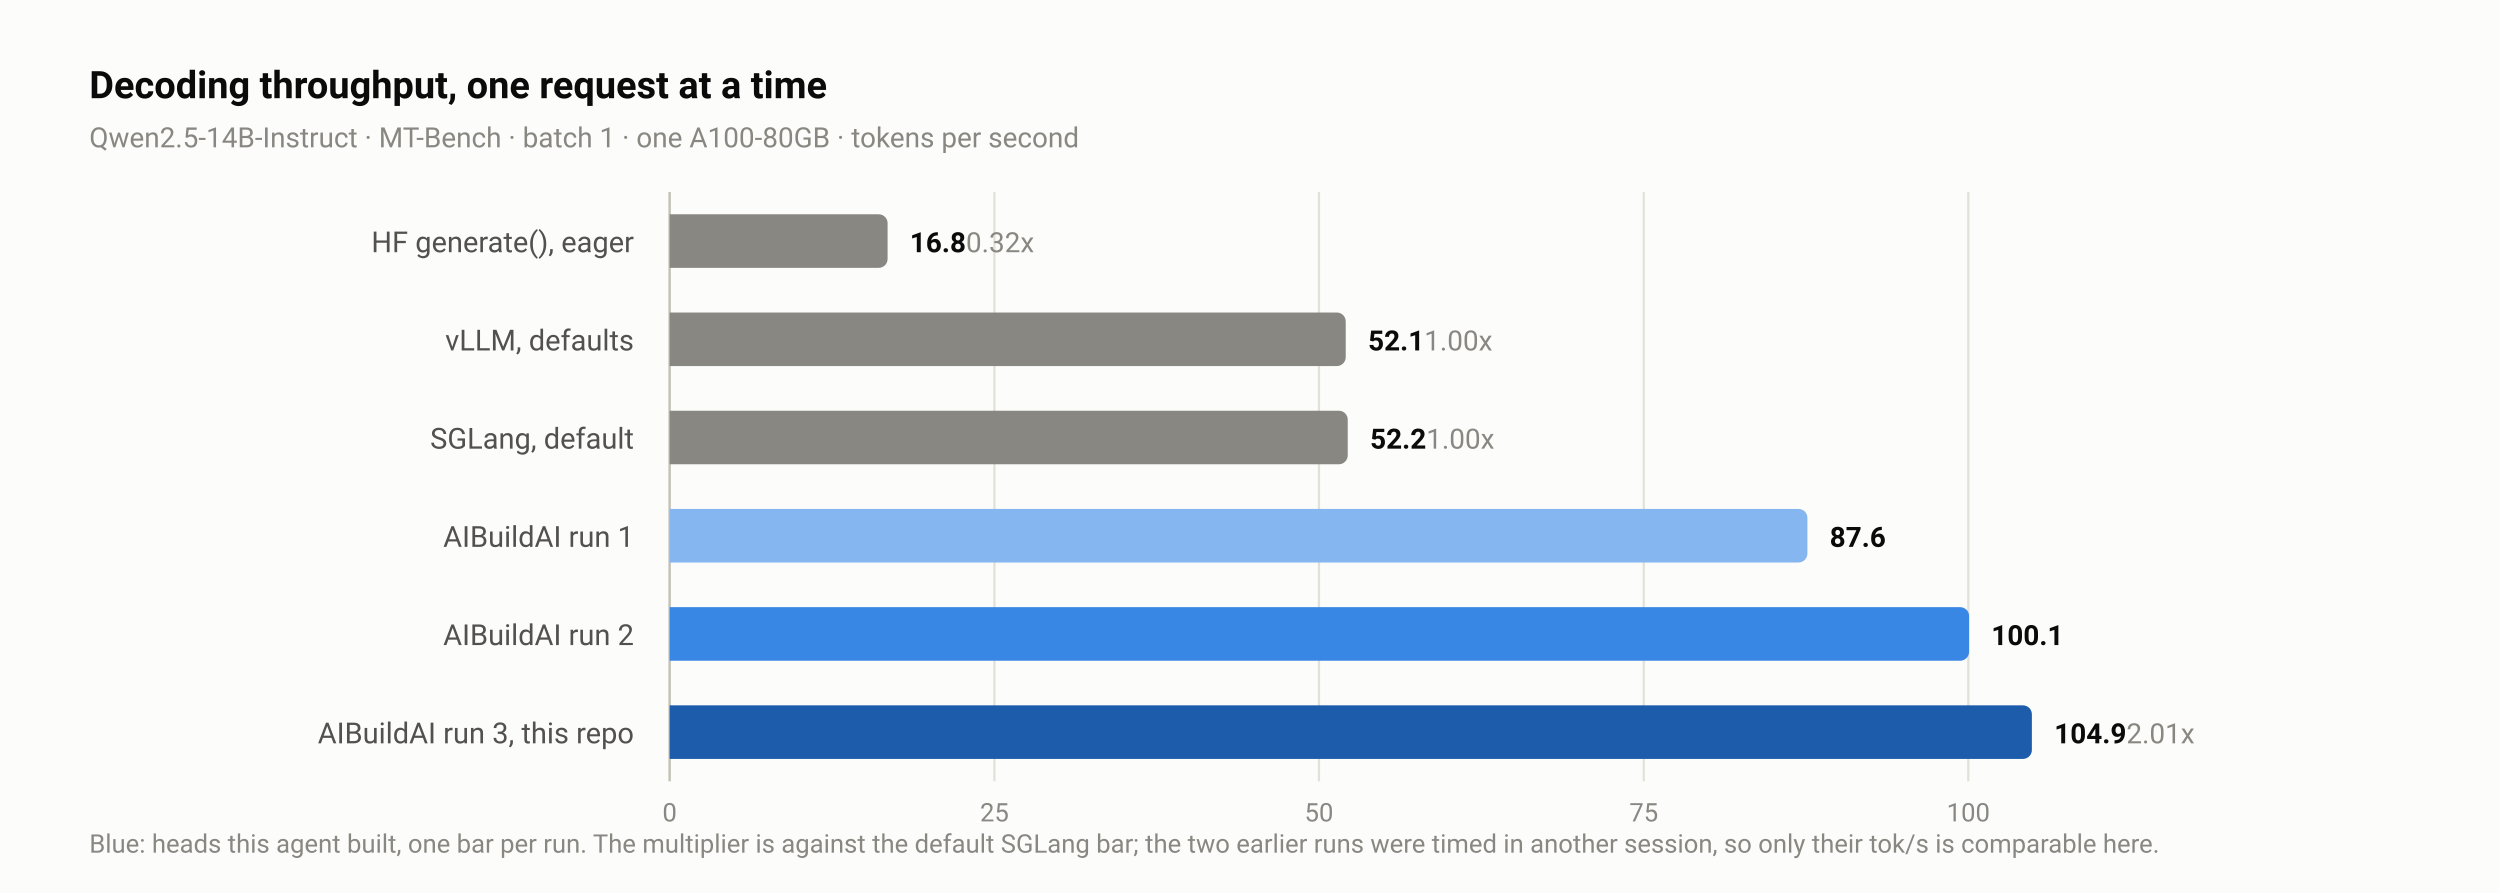
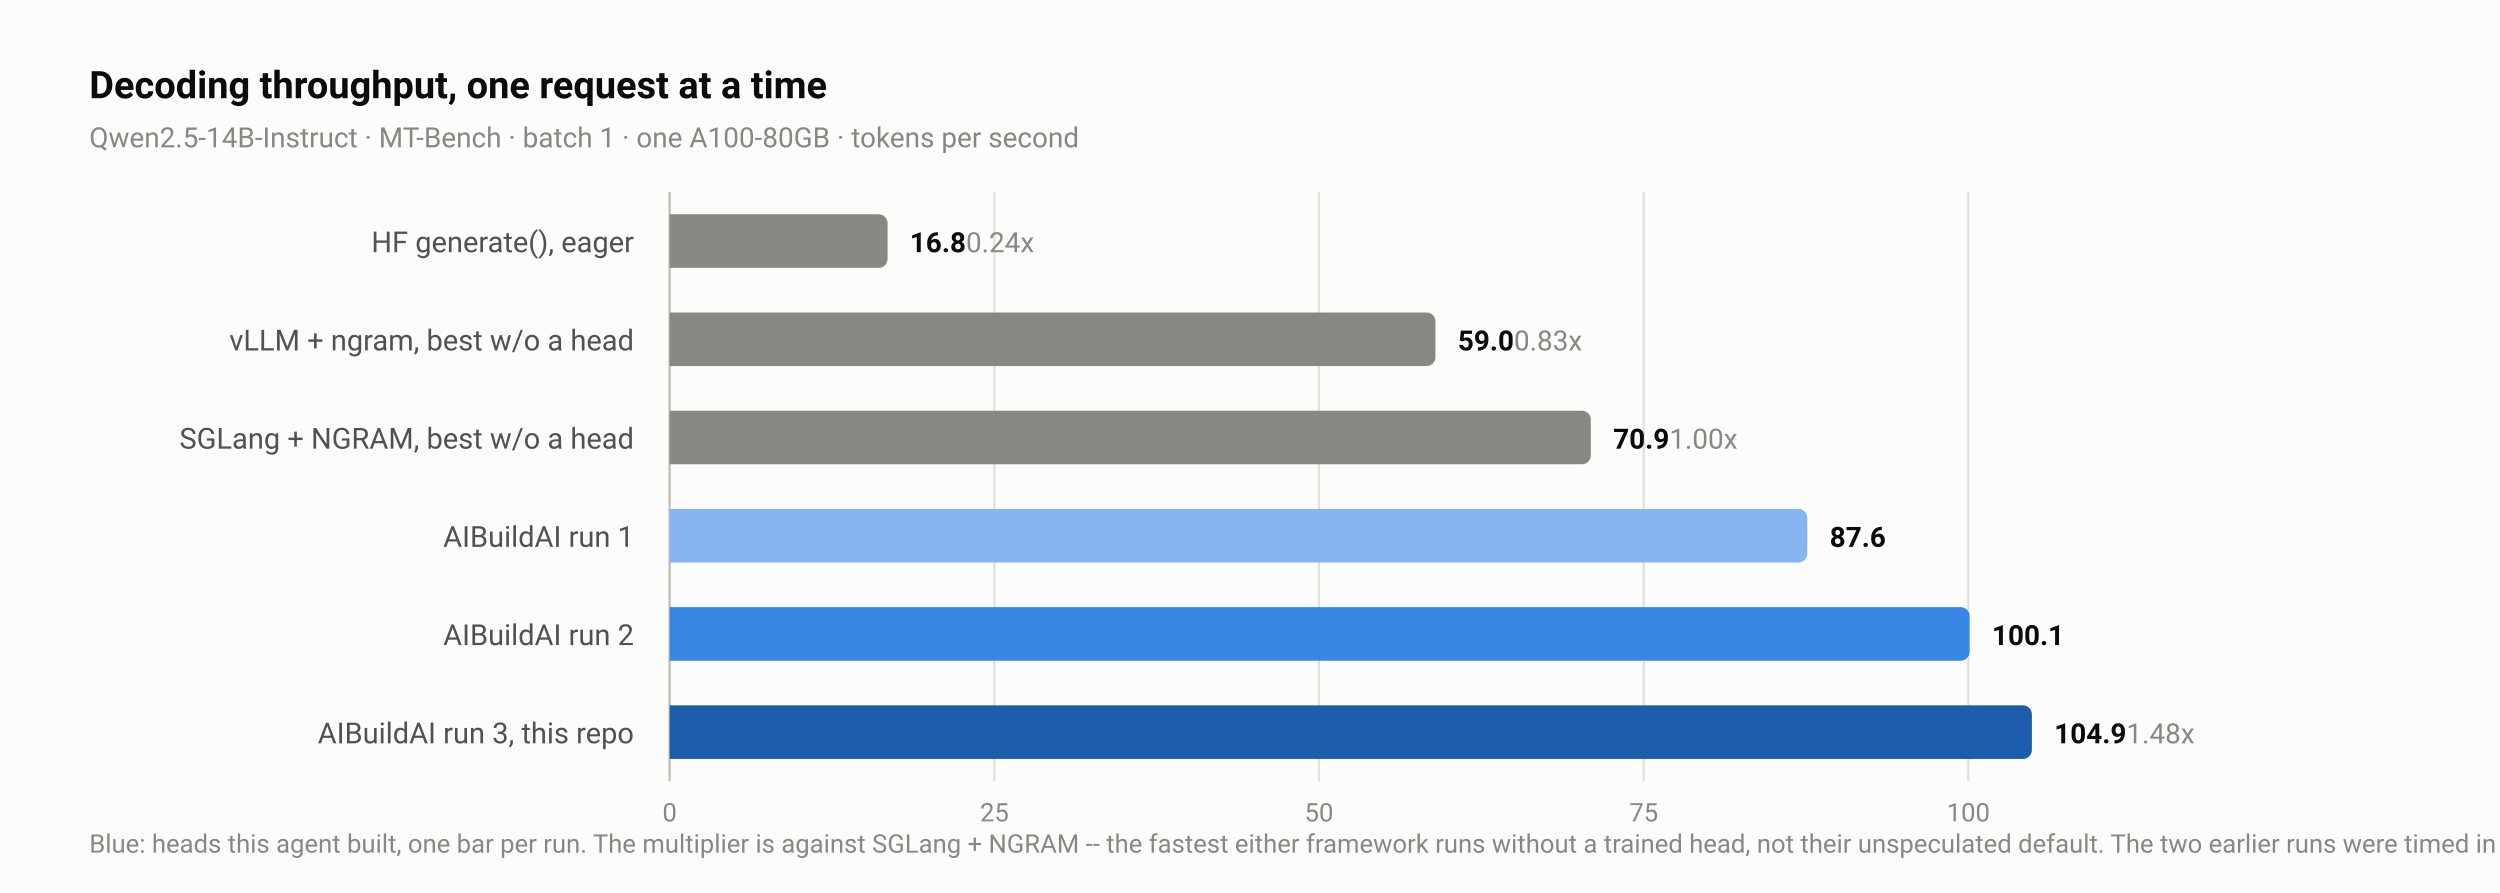
- <svg xmlns="http://www.w3.org/2000/svg" viewBox="0 0 1120 400" width="1120" height="400" role="img" aria-label="Decoding throughput: HF eager 16.8, vLLM 52.1, SGLang 52.2, AIBuildAI runs 87.6, 100.1 and 104.9 tokens per second">
+ <svg xmlns="http://www.w3.org/2000/svg" viewBox="0 0 1120 400" width="1120" height="400" role="img" aria-label="Decoding throughput: HF eager 16.8, vLLM + ngram 59.0, SGLang + NGRAM 70.9, AIBuildAI runs 87.6, 100.1 and 104.9 tokens per second">
  <rect width="1120" height="400" fill="#fcfcfb" />
  <text x="40" y="44" font-family="system-ui, -apple-system, &quot;Segoe UI&quot;, Roboto, sans-serif" font-size="17" font-weight="600" fill="#0b0b0b">Decoding throughput, one request at a time</text>
  <text x="40" y="66" font-family="system-ui, -apple-system, &quot;Segoe UI&quot;, Roboto, sans-serif" font-size="12.5" fill="#898781">Qwen2.5-14B-Instruct · MT-Bench · batch 1 · one A100-80GB · tokens per second</text>
  <line x1="300.0" y1="86" x2="300.0" y2="350" stroke="#e1e0d9" stroke-width="1" />
  <text x="300.0" y="368" font-family="system-ui, -apple-system, &quot;Segoe UI&quot;, Roboto, sans-serif" font-size="11.5" fill="#898781" text-anchor="middle">0</text>
  <line x1="445.5" y1="86" x2="445.5" y2="350" stroke="#e1e0d9" stroke-width="1" />
  <text x="445.5" y="368" font-family="system-ui, -apple-system, &quot;Segoe UI&quot;, Roboto, sans-serif" font-size="11.5" fill="#898781" text-anchor="middle">25</text>
  <line x1="590.9" y1="86" x2="590.9" y2="350" stroke="#e1e0d9" stroke-width="1" />
  <text x="590.9" y="368" font-family="system-ui, -apple-system, &quot;Segoe UI&quot;, Roboto, sans-serif" font-size="11.5" fill="#898781" text-anchor="middle">50</text>
  <line x1="736.4" y1="86" x2="736.4" y2="350" stroke="#e1e0d9" stroke-width="1" />
  <text x="736.4" y="368" font-family="system-ui, -apple-system, &quot;Segoe UI&quot;, Roboto, sans-serif" font-size="11.5" fill="#898781" text-anchor="middle">75</text>
  <line x1="881.8" y1="86" x2="881.8" y2="350" stroke="#e1e0d9" stroke-width="1" />
  <text x="881.8" y="368" font-family="system-ui, -apple-system, &quot;Segoe UI&quot;, Roboto, sans-serif" font-size="11.5" fill="#898781" text-anchor="middle">100</text>
  <line x1="300" y1="86" x2="300" y2="350" stroke="#c3c2b7" stroke-width="1" />
  <text x="284" y="113" font-family="system-ui, -apple-system, &quot;Segoe UI&quot;, Roboto, sans-serif" font-size="13" fill="#52514e" text-anchor="end">HF generate(), eager</text>
  <path d="M300 96 H393.647 a4 4 0 0 1 4 4 V116 a4 4 0 0 1 -4 4 H300 Z" fill="#898781" />
-   <text x="407.6" y="113" font-family="system-ui, -apple-system, &quot;Segoe UI&quot;, Roboto, sans-serif" font-size="12.5" font-weight="600" fill="#0b0b0b">16.8<tspan fill="#898781" font-weight="400">  0.32x</tspan>
+   <text x="407.6" y="113" font-family="system-ui, -apple-system, &quot;Segoe UI&quot;, Roboto, sans-serif" font-size="12.5" font-weight="600" fill="#0b0b0b">16.8<tspan fill="#898781" font-weight="400">  0.24x</tspan>
  </text>
-   <text x="284" y="157" font-family="system-ui, -apple-system, &quot;Segoe UI&quot;, Roboto, sans-serif" font-size="13" fill="#52514e" text-anchor="end">vLLM, defaults</text>
-   <path d="M300 140 H598.889 a4 4 0 0 1 4 4 V160 a4 4 0 0 1 -4 4 H300 Z" fill="#898781" />
-   <text x="612.9" y="157" font-family="system-ui, -apple-system, &quot;Segoe UI&quot;, Roboto, sans-serif" font-size="12.5" font-weight="600" fill="#0b0b0b">52.1<tspan fill="#898781" font-weight="400">  1.00x</tspan>
+   <text x="284" y="157" font-family="system-ui, -apple-system, &quot;Segoe UI&quot;, Roboto, sans-serif" font-size="13" fill="#52514e" text-anchor="end">vLLM + ngram, best w/o a head</text>
+   <path d="M300 140 H639.075 a4 4 0 0 1 4 4 V160 a4 4 0 0 1 -4 4 H300 Z" fill="#898781" />
+   <text x="653.1" y="157" font-family="system-ui, -apple-system, &quot;Segoe UI&quot;, Roboto, sans-serif" font-size="12.5" font-weight="600" fill="#0b0b0b">59.0<tspan fill="#898781" font-weight="400">  0.83x</tspan>
  </text>
-   <text x="284" y="201" font-family="system-ui, -apple-system, &quot;Segoe UI&quot;, Roboto, sans-serif" font-size="13" fill="#52514e" text-anchor="end">SGLang, default</text>
-   <path d="M300 184 H599.791 a4 4 0 0 1 4 4 V204 a4 4 0 0 1 -4 4 H300 Z" fill="#898781" />
-   <text x="613.8" y="201" font-family="system-ui, -apple-system, &quot;Segoe UI&quot;, Roboto, sans-serif" font-size="12.5" font-weight="600" fill="#0b0b0b">52.2<tspan fill="#898781" font-weight="400">  1.00x</tspan>
+   <text x="284" y="201" font-family="system-ui, -apple-system, &quot;Segoe UI&quot;, Roboto, sans-serif" font-size="13" fill="#52514e" text-anchor="end">SGLang + NGRAM, best w/o a head</text>
+   <path d="M300 184 H708.695 a4 4 0 0 1 4 4 V204 a4 4 0 0 1 -4 4 H300 Z" fill="#898781" />
+   <text x="722.7" y="201" font-family="system-ui, -apple-system, &quot;Segoe UI&quot;, Roboto, sans-serif" font-size="12.5" font-weight="600" fill="#0b0b0b">70.9<tspan fill="#898781" font-weight="400">  1.00x</tspan>
  </text>
  <text x="284" y="245" font-family="system-ui, -apple-system, &quot;Segoe UI&quot;, Roboto, sans-serif" font-size="13" fill="#52514e" text-anchor="end">AIBuildAI run 1</text>
-   <path d="M300 228 H805.719 a4 4 0 0 1 4 4 V248 a4 4 0 0 1 -4 4 H300 Z" fill="#86b6ef" />
+   <path d="M300 228 H805.673 a4 4 0 0 1 4 4 V248 a4 4 0 0 1 -4 4 H300 Z" fill="#86b6ef" />
  <text x="819.7" y="245" font-family="system-ui, -apple-system, &quot;Segoe UI&quot;, Roboto, sans-serif" font-size="12.5" font-weight="600" fill="#0b0b0b">87.6<tspan fill="#898781" font-weight="400">  </tspan>
  </text>
  <text x="284" y="289" font-family="system-ui, -apple-system, &quot;Segoe UI&quot;, Roboto, sans-serif" font-size="13" fill="#52514e" text-anchor="end">AIBuildAI run 2</text>
-   <path d="M300 272 H878.15 a4 4 0 0 1 4 4 V292 a4 4 0 0 1 -4 4 H300 Z" fill="#3987e5" />
-   <text x="892.1" y="289" font-family="system-ui, -apple-system, &quot;Segoe UI&quot;, Roboto, sans-serif" font-size="12.5" font-weight="600" fill="#0b0b0b">100.1<tspan fill="#898781" font-weight="400">  </tspan>
+   <path d="M300 272 H878.4 a4 4 0 0 1 4 4 V292 a4 4 0 0 1 -4 4 H300 Z" fill="#3987e5" />
+   <text x="892.4" y="289" font-family="system-ui, -apple-system, &quot;Segoe UI&quot;, Roboto, sans-serif" font-size="12.5" font-weight="600" fill="#0b0b0b">100.1<tspan fill="#898781" font-weight="400">  </tspan>
  </text>
  <text x="284" y="333" font-family="system-ui, -apple-system, &quot;Segoe UI&quot;, Roboto, sans-serif" font-size="13" fill="#52514e" text-anchor="end">AIBuildAI run 3, this repo</text>
  <path d="M300 316 H906.281 a4 4 0 0 1 4 4 V336 a4 4 0 0 1 -4 4 H300 Z" fill="#1c5cab" />
-   <text x="920.3" y="333" font-family="system-ui, -apple-system, &quot;Segoe UI&quot;, Roboto, sans-serif" font-size="12.5" font-weight="600" fill="#0b0b0b">104.9<tspan fill="#898781" font-weight="400">  2.01x</tspan>
+   <text x="920.3" y="333" font-family="system-ui, -apple-system, &quot;Segoe UI&quot;, Roboto, sans-serif" font-size="12.5" font-weight="600" fill="#0b0b0b">104.9<tspan fill="#898781" font-weight="400">  1.48x</tspan>
  </text>
-   <text x="40" y="382" font-family="system-ui, -apple-system, &quot;Segoe UI&quot;, Roboto, sans-serif" font-size="11.5" fill="#898781">Blue: heads this agent built, one bar per run. The multiplier is against the default SGLang bar; the two earlier runs were timed in another session, so only their tok/s is comparable here.</text>
+   <text x="40" y="382" font-family="system-ui, -apple-system, &quot;Segoe UI&quot;, Roboto, sans-serif" font-size="11.5" fill="#898781">Blue: heads this agent built, one bar per run. The multiplier is against SGLang + NGRAM -- the fastest either framework runs without a trained head, not their unspeculated default. The two earlier runs were timed in another session, so only their tok/s is comparable here.</text>
</svg>
